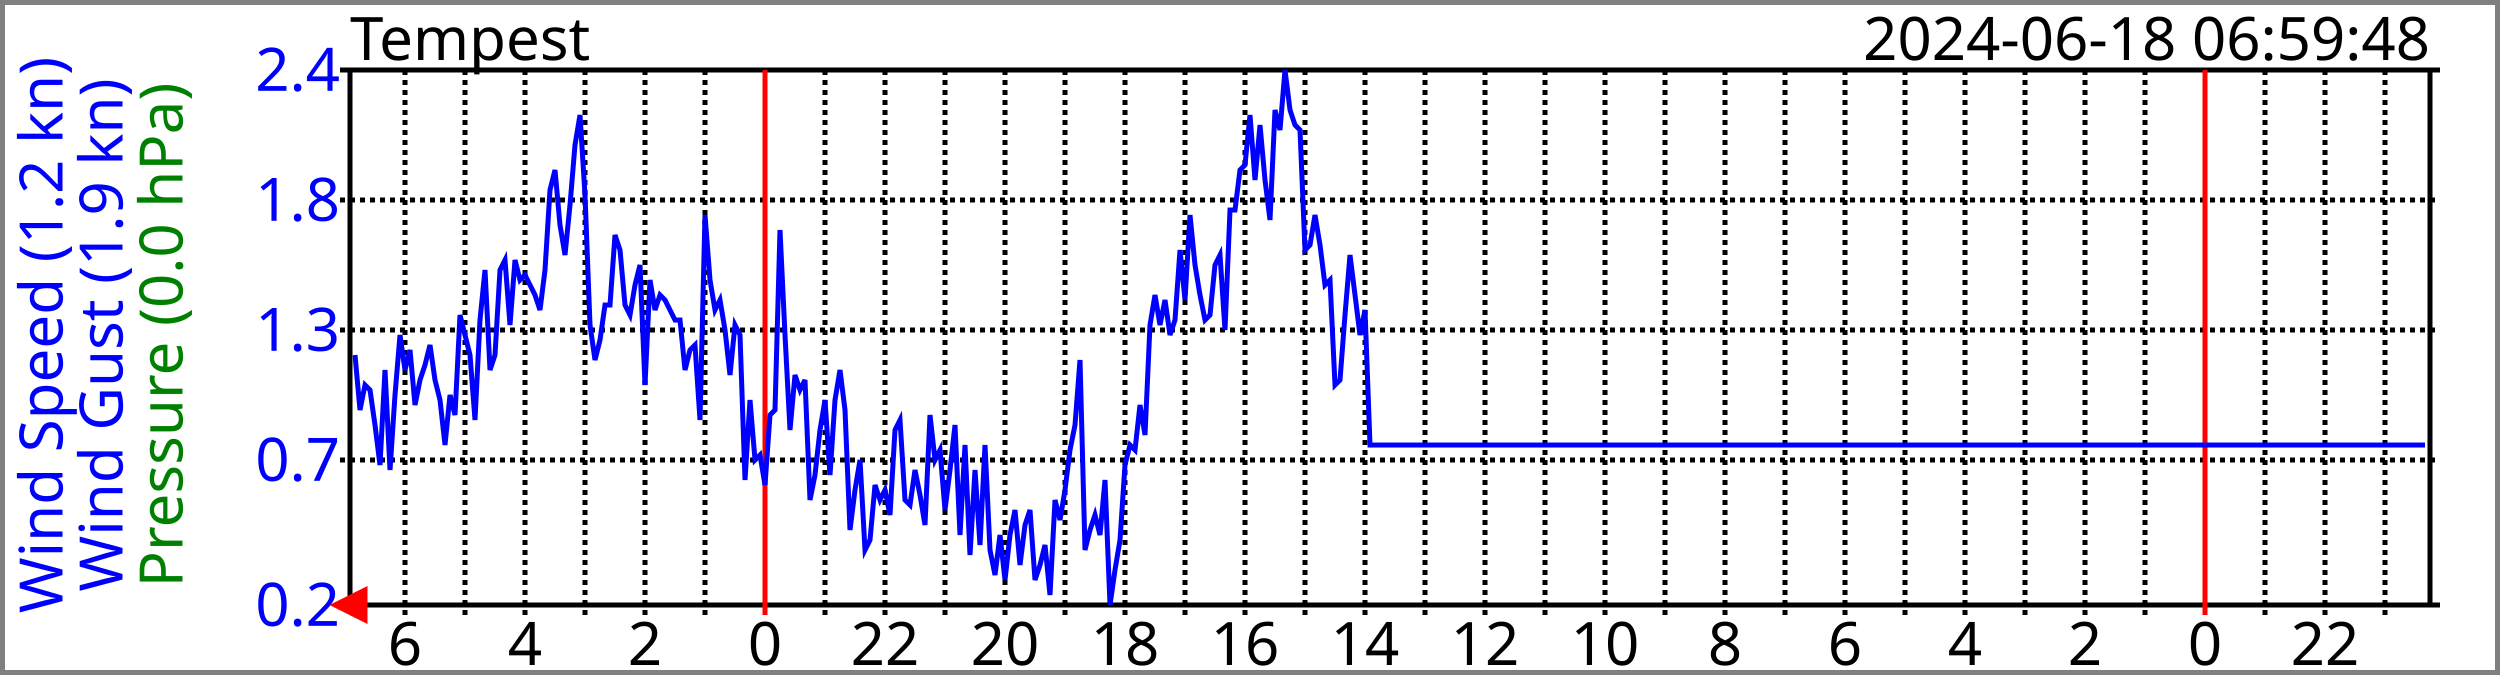
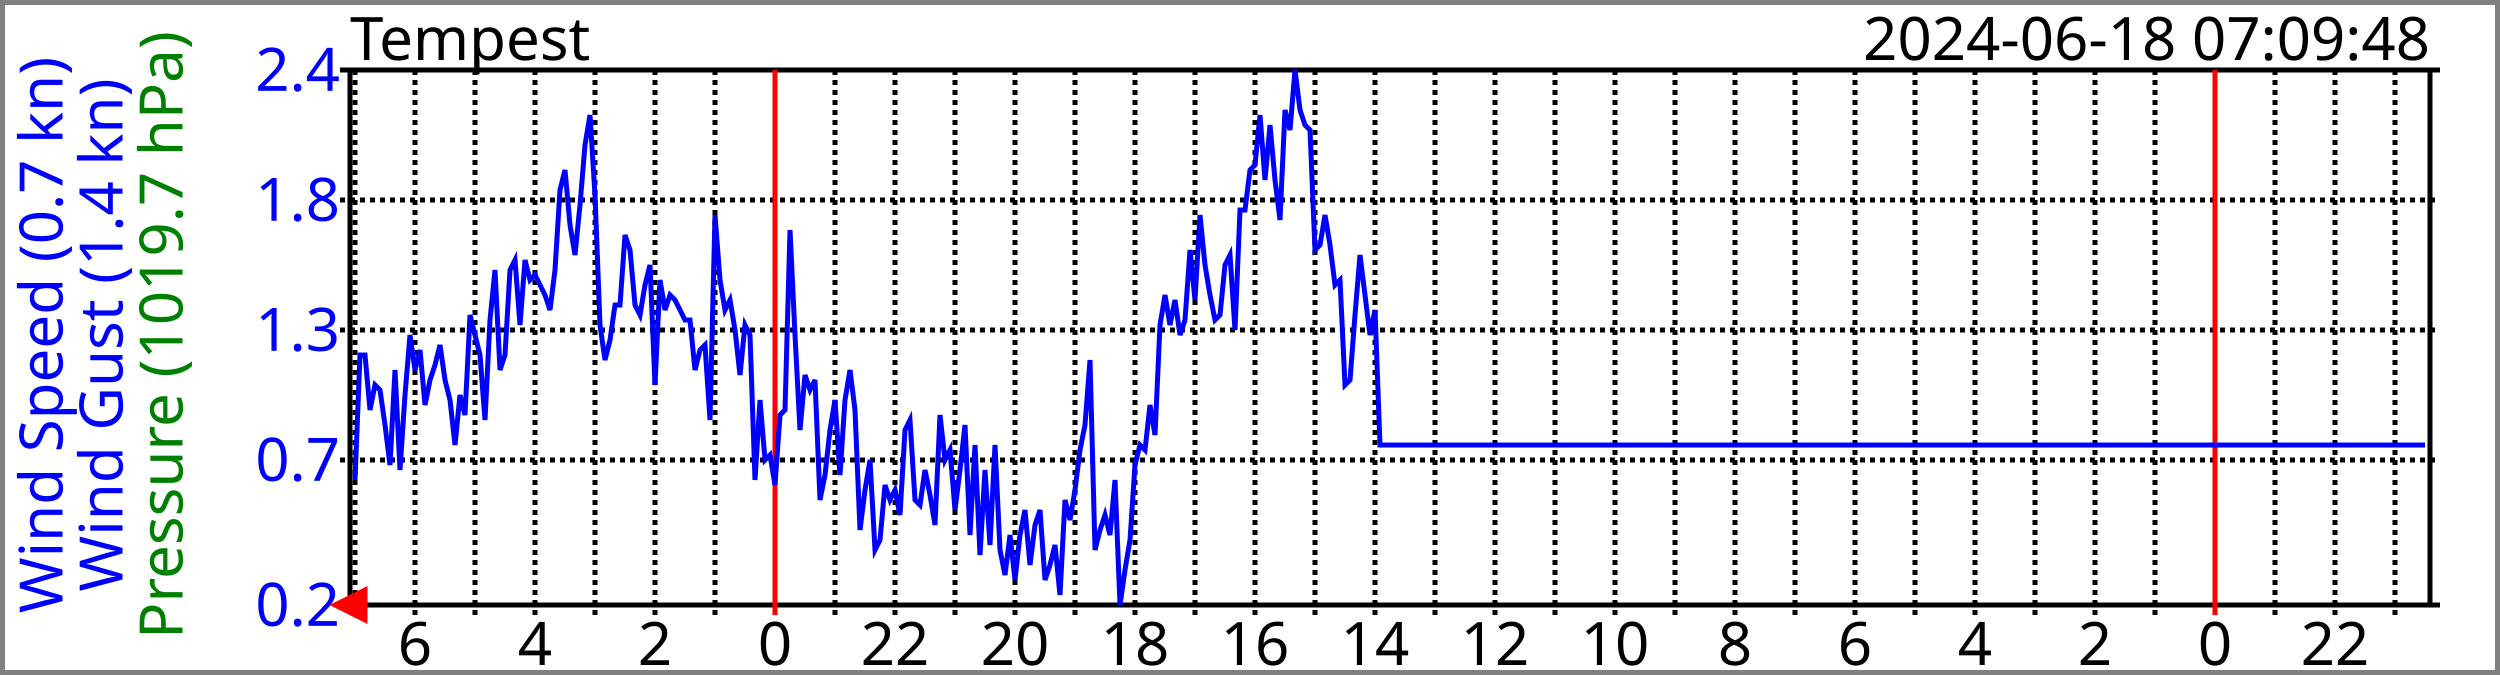
<svg xmlns="http://www.w3.org/2000/svg" width="500" height="135">
  <clipPath id="GraphRegion">
    <polygon points="70,14 486,14 486,121 70,121" />
  </clipPath>
  <style>
		text { font-family: sans-serif; font-size: 12px; fill: black; }
		line { stroke: black; }
		polygon { fill-opacity: 0.5; }
- 		.barometer-label { font-family: Georgia, serif; font-style: italic; font-size: 2147483647px; opacity: 0.5; clip-path: url(#GraphRegion); text-anchor: middle; dominant-baseline: middle; }
+ 		.barometer-label { font-family: Georgia, serif; font-style: italic; font-size: 633px; opacity: 0.5; clip-path: url(#GraphRegion); text-anchor: middle; dominant-baseline: middle; }
	</style>
  <rect style="fill-opacity:0;stroke:grey;stroke-width:2" width="500" height="135" />
  <text x="70" y="12">Tempest</text>
-   <text style="text-anchor:end" x="486" y="12">2024-06-18 06:59:48</text>
-   <text style="fill:blue;text-anchor:middle" x="12" y="50%" transform="rotate(270 12,67)">Wind Speed (1.2 kn)</text>
-   <text style="fill:blue;text-anchor:middle" x="24" y="50%" transform="rotate(270 24,67)">Wind Gust (1.9 kn)</text>
-   <text style="fill:green;text-anchor:middle" x="36" y="50%" transform="rotate(270 36,67)">Pressure (0.0 hPa)</text>
+   <text style="text-anchor:end" x="486" y="12">2024-06-18 07:09:48</text>
+   <text style="fill:blue;text-anchor:middle" x="12" y="50%" transform="rotate(270 12,67)">Wind Speed (0.7 kn)</text>
+   <text style="fill:blue;text-anchor:middle" x="24" y="50%" transform="rotate(270 24,67)">Wind Gust (1.4 kn)</text>
+   <text style="fill:green;text-anchor:middle" x="36" y="50%" transform="rotate(270 36,67)">Pressure (1019.7 hPa)</text>
  <line x1="68" y1="14" x2="488" y2="14" />
  <text style="fill:blue;text-anchor:end;dominant-baseline:middle" x="68" y="14">2.4</text>
  <line style="stroke-dasharray:1" x1="68" y1="40" x2="488" y2="40" />
  <text style="fill:blue;text-anchor:end;dominant-baseline:middle" x="68" y="40">1.8</text>
  <line style="stroke-dasharray:1" x1="68" y1="66" x2="488" y2="66" />
  <text style="fill:blue;text-anchor:end;dominant-baseline:middle" x="68" y="66">1.3</text>
  <line style="stroke-dasharray:1" x1="68" y1="92" x2="488" y2="92" />
  <text style="fill:blue;text-anchor:end;dominant-baseline:middle" x="68" y="92">0.7</text>
  <line x1="68" y1="121" x2="488" y2="121" />
  <text style="fill:blue;text-anchor:end;dominant-baseline:middle" x="68" y="121">0.2</text>
  <line x1="70" y1="14" x2="70" y2="121" />
-   <line style="stroke-dasharray:1" x1="81" y1="14" x2="81" y2="123" />
-   <text style="text-anchor:middle" x="81" y="133">6</text>
-   <line style="stroke-dasharray:1" x1="93" y1="14" x2="93" y2="123" />
-   <line style="stroke-dasharray:1" x1="105" y1="14" x2="105" y2="123" />
-   <text style="text-anchor:middle" x="105" y="133">4</text>
-   <line style="stroke-dasharray:1" x1="117" y1="14" x2="117" y2="123" />
-   <line style="stroke-dasharray:1" x1="129" y1="14" x2="129" y2="123" />
-   <text style="text-anchor:middle" x="129" y="133">2</text>
-   <line style="stroke-dasharray:1" x1="141" y1="14" x2="141" y2="123" />
-   <line style="stroke:red" x1="153" y1="14" x2="153" y2="123" />
-   <text style="text-anchor:middle" x="153" y="133">0</text>
-   <line style="stroke-dasharray:1" x1="165" y1="14" x2="165" y2="123" />
-   <line style="stroke-dasharray:1" x1="177" y1="14" x2="177" y2="123" />
-   <text style="text-anchor:middle" x="177" y="133">22</text>
-   <line style="stroke-dasharray:1" x1="189" y1="14" x2="189" y2="123" />
-   <line style="stroke-dasharray:1" x1="201" y1="14" x2="201" y2="123" />
-   <text style="text-anchor:middle" x="201" y="133">20</text>
-   <line style="stroke-dasharray:1" x1="213" y1="14" x2="213" y2="123" />
-   <line style="stroke-dasharray:1" x1="225" y1="14" x2="225" y2="123" />
-   <text style="text-anchor:middle" x="225" y="133">18</text>
-   <line style="stroke-dasharray:1" x1="237" y1="14" x2="237" y2="123" />
-   <line style="stroke-dasharray:1" x1="249" y1="14" x2="249" y2="123" />
-   <text style="text-anchor:middle" x="249" y="133">16</text>
-   <line style="stroke-dasharray:1" x1="261" y1="14" x2="261" y2="123" />
-   <line style="stroke-dasharray:1" x1="273" y1="14" x2="273" y2="123" />
-   <text style="text-anchor:middle" x="273" y="133">14</text>
-   <line style="stroke-dasharray:1" x1="285" y1="14" x2="285" y2="123" />
-   <line style="stroke-dasharray:1" x1="297" y1="14" x2="297" y2="123" />
-   <text style="text-anchor:middle" x="297" y="133">12</text>
-   <line style="stroke-dasharray:1" x1="309" y1="14" x2="309" y2="123" />
-   <line style="stroke-dasharray:1" x1="321" y1="14" x2="321" y2="123" />
-   <text style="text-anchor:middle" x="321" y="133">10</text>
-   <line style="stroke-dasharray:1" x1="333" y1="14" x2="333" y2="123" />
-   <line style="stroke-dasharray:1" x1="345" y1="14" x2="345" y2="123" />
-   <text style="text-anchor:middle" x="345" y="133">8</text>
-   <line style="stroke-dasharray:1" x1="357" y1="14" x2="357" y2="123" />
-   <line style="stroke-dasharray:1" x1="369" y1="14" x2="369" y2="123" />
-   <text style="text-anchor:middle" x="369" y="133">6</text>
-   <line style="stroke-dasharray:1" x1="381" y1="14" x2="381" y2="123" />
-   <line style="stroke-dasharray:1" x1="393" y1="14" x2="393" y2="123" />
-   <text style="text-anchor:middle" x="393" y="133">4</text>
-   <line style="stroke-dasharray:1" x1="405" y1="14" x2="405" y2="123" />
-   <line style="stroke-dasharray:1" x1="417" y1="14" x2="417" y2="123" />
-   <text style="text-anchor:middle" x="417" y="133">2</text>
-   <line style="stroke-dasharray:1" x1="429" y1="14" x2="429" y2="123" />
-   <line style="stroke:red" x1="441" y1="14" x2="441" y2="123" />
-   <text style="text-anchor:middle" x="441" y="133">0</text>
-   <line style="stroke-dasharray:1" x1="453" y1="14" x2="453" y2="123" />
-   <line style="stroke-dasharray:1" x1="465" y1="14" x2="465" y2="123" />
-   <text style="text-anchor:middle" x="465" y="133">22</text>
-   <line style="stroke-dasharray:1" x1="477" y1="14" x2="477" y2="123" />
+   <line style="stroke-dasharray:1" x1="71" y1="14" x2="71" y2="123" />
+   <line style="stroke-dasharray:1" x1="83" y1="14" x2="83" y2="123" />
+   <text style="text-anchor:middle" x="83" y="133">6</text>
+   <line style="stroke-dasharray:1" x1="95" y1="14" x2="95" y2="123" />
+   <line style="stroke-dasharray:1" x1="107" y1="14" x2="107" y2="123" />
+   <text style="text-anchor:middle" x="107" y="133">4</text>
+   <line style="stroke-dasharray:1" x1="119" y1="14" x2="119" y2="123" />
+   <line style="stroke-dasharray:1" x1="131" y1="14" x2="131" y2="123" />
+   <text style="text-anchor:middle" x="131" y="133">2</text>
+   <line style="stroke-dasharray:1" x1="143" y1="14" x2="143" y2="123" />
+   <line style="stroke:red" x1="155" y1="14" x2="155" y2="123" />
+   <text style="text-anchor:middle" x="155" y="133">0</text>
+   <line style="stroke-dasharray:1" x1="167" y1="14" x2="167" y2="123" />
+   <line style="stroke-dasharray:1" x1="179" y1="14" x2="179" y2="123" />
+   <text style="text-anchor:middle" x="179" y="133">22</text>
+   <line style="stroke-dasharray:1" x1="191" y1="14" x2="191" y2="123" />
+   <line style="stroke-dasharray:1" x1="203" y1="14" x2="203" y2="123" />
+   <text style="text-anchor:middle" x="203" y="133">20</text>
+   <line style="stroke-dasharray:1" x1="215" y1="14" x2="215" y2="123" />
+   <line style="stroke-dasharray:1" x1="227" y1="14" x2="227" y2="123" />
+   <text style="text-anchor:middle" x="227" y="133">18</text>
+   <line style="stroke-dasharray:1" x1="239" y1="14" x2="239" y2="123" />
+   <line style="stroke-dasharray:1" x1="251" y1="14" x2="251" y2="123" />
+   <text style="text-anchor:middle" x="251" y="133">16</text>
+   <line style="stroke-dasharray:1" x1="263" y1="14" x2="263" y2="123" />
+   <line style="stroke-dasharray:1" x1="275" y1="14" x2="275" y2="123" />
+   <text style="text-anchor:middle" x="275" y="133">14</text>
+   <line style="stroke-dasharray:1" x1="287" y1="14" x2="287" y2="123" />
+   <line style="stroke-dasharray:1" x1="299" y1="14" x2="299" y2="123" />
+   <text style="text-anchor:middle" x="299" y="133">12</text>
+   <line style="stroke-dasharray:1" x1="311" y1="14" x2="311" y2="123" />
+   <line style="stroke-dasharray:1" x1="323" y1="14" x2="323" y2="123" />
+   <text style="text-anchor:middle" x="323" y="133">10</text>
+   <line style="stroke-dasharray:1" x1="335" y1="14" x2="335" y2="123" />
+   <line style="stroke-dasharray:1" x1="347" y1="14" x2="347" y2="123" />
+   <text style="text-anchor:middle" x="347" y="133">8</text>
+   <line style="stroke-dasharray:1" x1="359" y1="14" x2="359" y2="123" />
+   <line style="stroke-dasharray:1" x1="371" y1="14" x2="371" y2="123" />
+   <text style="text-anchor:middle" x="371" y="133">6</text>
+   <line style="stroke-dasharray:1" x1="383" y1="14" x2="383" y2="123" />
+   <line style="stroke-dasharray:1" x1="395" y1="14" x2="395" y2="123" />
+   <text style="text-anchor:middle" x="395" y="133">4</text>
+   <line style="stroke-dasharray:1" x1="407" y1="14" x2="407" y2="123" />
+   <line style="stroke-dasharray:1" x1="419" y1="14" x2="419" y2="123" />
+   <text style="text-anchor:middle" x="419" y="133">2</text>
+   <line style="stroke-dasharray:1" x1="431" y1="14" x2="431" y2="123" />
+   <line style="stroke:red" x1="443" y1="14" x2="443" y2="123" />
+   <text style="text-anchor:middle" x="443" y="133">0</text>
+   <line style="stroke-dasharray:1" x1="455" y1="14" x2="455" y2="123" />
+   <line style="stroke-dasharray:1" x1="467" y1="14" x2="467" y2="123" />
+   <text style="text-anchor:middle" x="467" y="133">22</text>
+   <line style="stroke-dasharray:1" x1="479" y1="14" x2="479" y2="123" />
  <line x1="486" y1="14" x2="486" y2="121" />
  <polygon style="fill:red;stroke:red;fill-opacity:1;" points="67,121 73,118 73,124" />
-   <polyline style="fill:none;stroke:blue;clip-path:url(#GraphRegion)" points="71,71 72,82 73,77 74,78 75,85 76,93 77,74 78,94 79,79 80,67 81,74 82,70 83,81 84,76 85,73 86,69 87,76 88,80 89,89 90,79 91,83 92,63 93,67 94,71 95,84 96,64 97,54 98,74 99,71 100,54 101,52 102,65 103,52 104,56 105,55 106,57 107,59 108,62 109,54 110,38 111,34 112,45 113,51 114,41 115,29 116,23 117,39 118,65 119,72 120,68 121,61 122,61 123,47 124,50 125,61 126,63 127,57 128,53 129,77 130,56 131,62 132,59 133,60 134,62 135,64 136,64 137,74 138,70 139,69 140,84 141,43 142,56 143,62 144,60 145,66 146,75 147,65 148,67 149,96 150,80 151,92 152,91 153,97 154,83 155,82 156,46 157,67 158,86 159,75 160,78 161,76 162,100 163,95 164,86 165,80 166,95 167,80 168,74 169,82 170,106 171,98 172,92 173,110 174,108 175,97 176,100 177,98 178,103 179,86 180,84 181,100 182,101 183,94 184,99 185,105 186,83 187,92 188,90 189,102 190,94 191,85 192,107 193,89 194,111 195,94 196,109 197,89 198,110 199,115 200,107 201,116 202,107 203,102 204,113 205,105 206,102 207,116 208,113 209,109 210,119 211,100 212,104 213,98 214,90 215,85 216,72 217,110 218,106 219,103 220,107 221,96 222,121 223,114 224,108 225,93 226,89 227,90 228,81 229,87 230,65 231,59 232,65 233,60 234,67 235,64 236,50 237,60 238,43 239,53 240,59 241,64 242,63 243,53 244,51 245,66 246,42 247,42 248,34 249,33 250,23 251,36 252,25 253,36 254,44 255,22 256,26 257,14 258,22 259,25 260,26 261,50 262,49 263,43 264,49 265,57 266,56 267,77 268,76 269,63 270,51 271,59 272,67 273,62 274,89 275,89 276,89 277,89 278,89 279,89 280,89 281,89 282,89 283,89 284,89 285,89 286,89 287,89 288,89 289,89 290,89 291,89 292,89 293,89 294,89 295,89 296,89 297,89 298,89 299,89 300,89 301,89 302,89 303,89 304,89 305,89 306,89 307,89 308,89 309,89 310,89 311,89 312,89 313,89 314,89 315,89 316,89 317,89 318,89 319,89 320,89 321,89 322,89 323,89 324,89 325,89 326,89 327,89 328,89 329,89 330,89 331,89 332,89 333,89 334,89 335,89 336,89 337,89 338,89 339,89 340,89 341,89 342,89 343,89 344,89 345,89 346,89 347,89 348,89 349,89 350,89 351,89 352,89 353,89 354,89 355,89 356,89 357,89 358,89 359,89 360,89 361,89 362,89 363,89 364,89 365,89 366,89 367,89 368,89 369,89 370,89 371,89 372,89 373,89 374,89 375,89 376,89 377,89 378,89 379,89 380,89 381,89 382,89 383,89 384,89 385,89 386,89 387,89 388,89 389,89 390,89 391,89 392,89 393,89 394,89 395,89 396,89 397,89 398,89 399,89 400,89 401,89 402,89 403,89 404,89 405,89 406,89 407,89 408,89 409,89 410,89 411,89 412,89 413,89 414,89 415,89 416,89 417,89 418,89 419,89 420,89 421,89 422,89 423,89 424,89 425,89 426,89 427,89 428,89 429,89 430,89 431,89 432,89 433,89 434,89 435,89 436,89 437,89 438,89 439,89 440,89 441,89 442,89 443,89 444,89 445,89 446,89 447,89 448,89 449,89 450,89 451,89 452,89 453,89 454,89 455,89 456,89 457,89 458,89 459,89 460,89 461,89 462,89 463,89 464,89 465,89 466,89 467,89 468,89 469,89 470,89 471,89 472,89 473,89 474,89 475,89 476,89 477,89 478,89 479,89 480,89 481,89 482,89 483,89 484,89 485,89 " />
+   <polyline style="fill:none;stroke:blue;clip-path:url(#GraphRegion)" points="71,96 72,71 73,71 74,82 75,77 76,78 77,85 78,93 79,74 80,94 81,79 82,67 83,74 84,70 85,81 86,76 87,73 88,69 89,76 90,80 91,89 92,79 93,83 94,63 95,67 96,71 97,84 98,64 99,54 100,74 101,71 102,54 103,52 104,65 105,52 106,56 107,55 108,57 109,59 110,62 111,54 112,38 113,34 114,45 115,51 116,41 117,29 118,23 119,39 120,65 121,72 122,68 123,61 124,61 125,47 126,50 127,61 128,63 129,57 130,53 131,77 132,56 133,62 134,59 135,60 136,62 137,64 138,64 139,74 140,70 141,69 142,84 143,43 144,56 145,62 146,60 147,66 148,75 149,65 150,67 151,96 152,80 153,92 154,91 155,97 156,83 157,82 158,46 159,67 160,86 161,75 162,78 163,76 164,100 165,95 166,86 167,80 168,95 169,80 170,74 171,82 172,106 173,98 174,92 175,110 176,108 177,97 178,100 179,98 180,103 181,86 182,84 183,100 184,101 185,94 186,99 187,105 188,83 189,92 190,90 191,102 192,94 193,85 194,107 195,89 196,111 197,94 198,109 199,89 200,110 201,115 202,107 203,116 204,107 205,102 206,113 207,105 208,102 209,116 210,113 211,109 212,119 213,100 214,104 215,98 216,90 217,85 218,72 219,110 220,106 221,103 222,107 223,96 224,121 225,114 226,108 227,93 228,89 229,90 230,81 231,87 232,65 233,59 234,65 235,60 236,67 237,64 238,50 239,60 240,43 241,53 242,59 243,64 244,63 245,53 246,51 247,66 248,42 249,42 250,34 251,33 252,23 253,36 254,25 255,36 256,44 257,22 258,26 259,14 260,22 261,25 262,26 263,50 264,49 265,43 266,49 267,57 268,56 269,77 270,76 271,63 272,51 273,59 274,67 275,62 276,89 277,89 278,89 279,89 280,89 281,89 282,89 283,89 284,89 285,89 286,89 287,89 288,89 289,89 290,89 291,89 292,89 293,89 294,89 295,89 296,89 297,89 298,89 299,89 300,89 301,89 302,89 303,89 304,89 305,89 306,89 307,89 308,89 309,89 310,89 311,89 312,89 313,89 314,89 315,89 316,89 317,89 318,89 319,89 320,89 321,89 322,89 323,89 324,89 325,89 326,89 327,89 328,89 329,89 330,89 331,89 332,89 333,89 334,89 335,89 336,89 337,89 338,89 339,89 340,89 341,89 342,89 343,89 344,89 345,89 346,89 347,89 348,89 349,89 350,89 351,89 352,89 353,89 354,89 355,89 356,89 357,89 358,89 359,89 360,89 361,89 362,89 363,89 364,89 365,89 366,89 367,89 368,89 369,89 370,89 371,89 372,89 373,89 374,89 375,89 376,89 377,89 378,89 379,89 380,89 381,89 382,89 383,89 384,89 385,89 386,89 387,89 388,89 389,89 390,89 391,89 392,89 393,89 394,89 395,89 396,89 397,89 398,89 399,89 400,89 401,89 402,89 403,89 404,89 405,89 406,89 407,89 408,89 409,89 410,89 411,89 412,89 413,89 414,89 415,89 416,89 417,89 418,89 419,89 420,89 421,89 422,89 423,89 424,89 425,89 426,89 427,89 428,89 429,89 430,89 431,89 432,89 433,89 434,89 435,89 436,89 437,89 438,89 439,89 440,89 441,89 442,89 443,89 444,89 445,89 446,89 447,89 448,89 449,89 450,89 451,89 452,89 453,89 454,89 455,89 456,89 457,89 458,89 459,89 460,89 461,89 462,89 463,89 464,89 465,89 466,89 467,89 468,89 469,89 470,89 471,89 472,89 473,89 474,89 475,89 476,89 477,89 478,89 479,89 480,89 481,89 482,89 483,89 484,89 485,89 " />
</svg>
